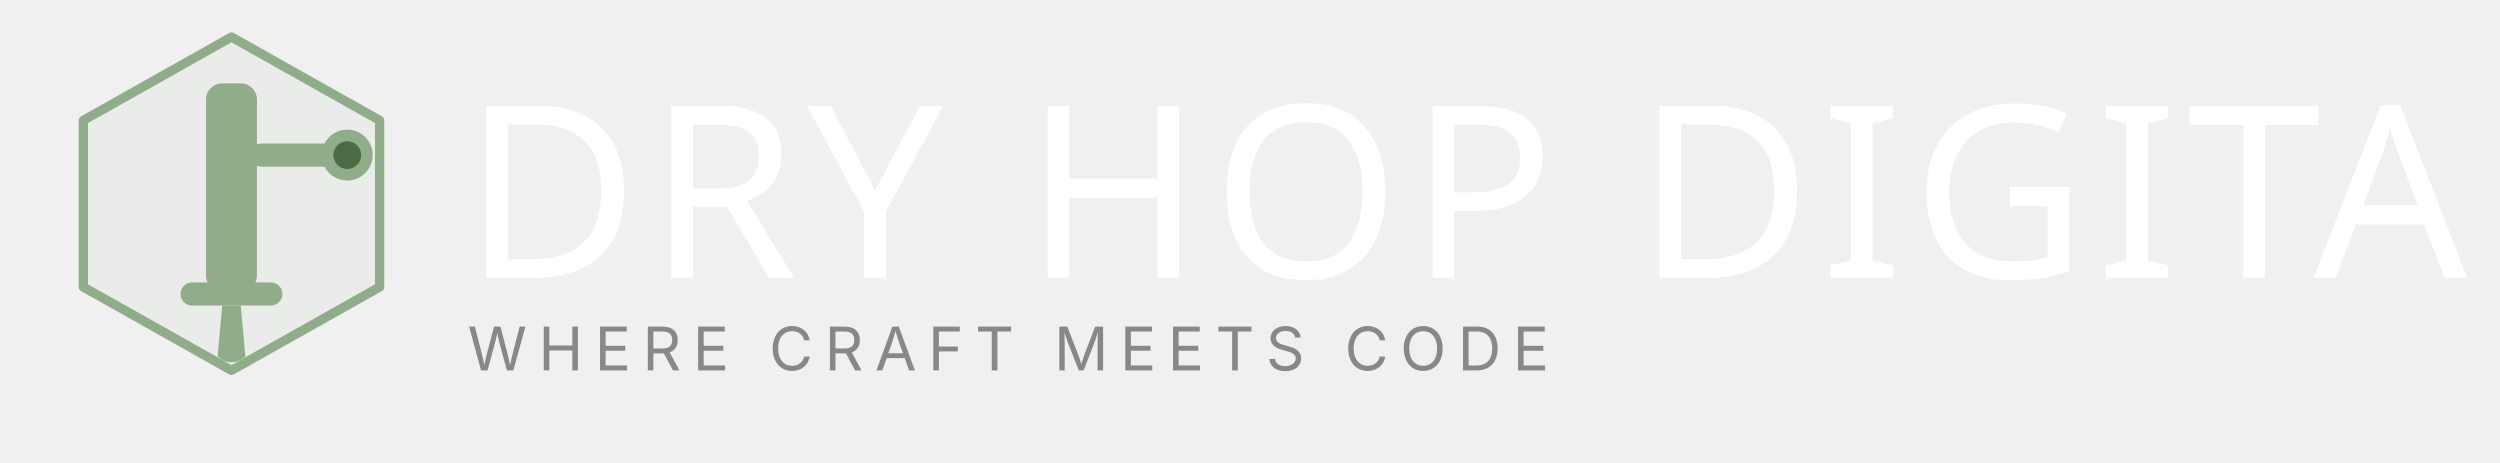
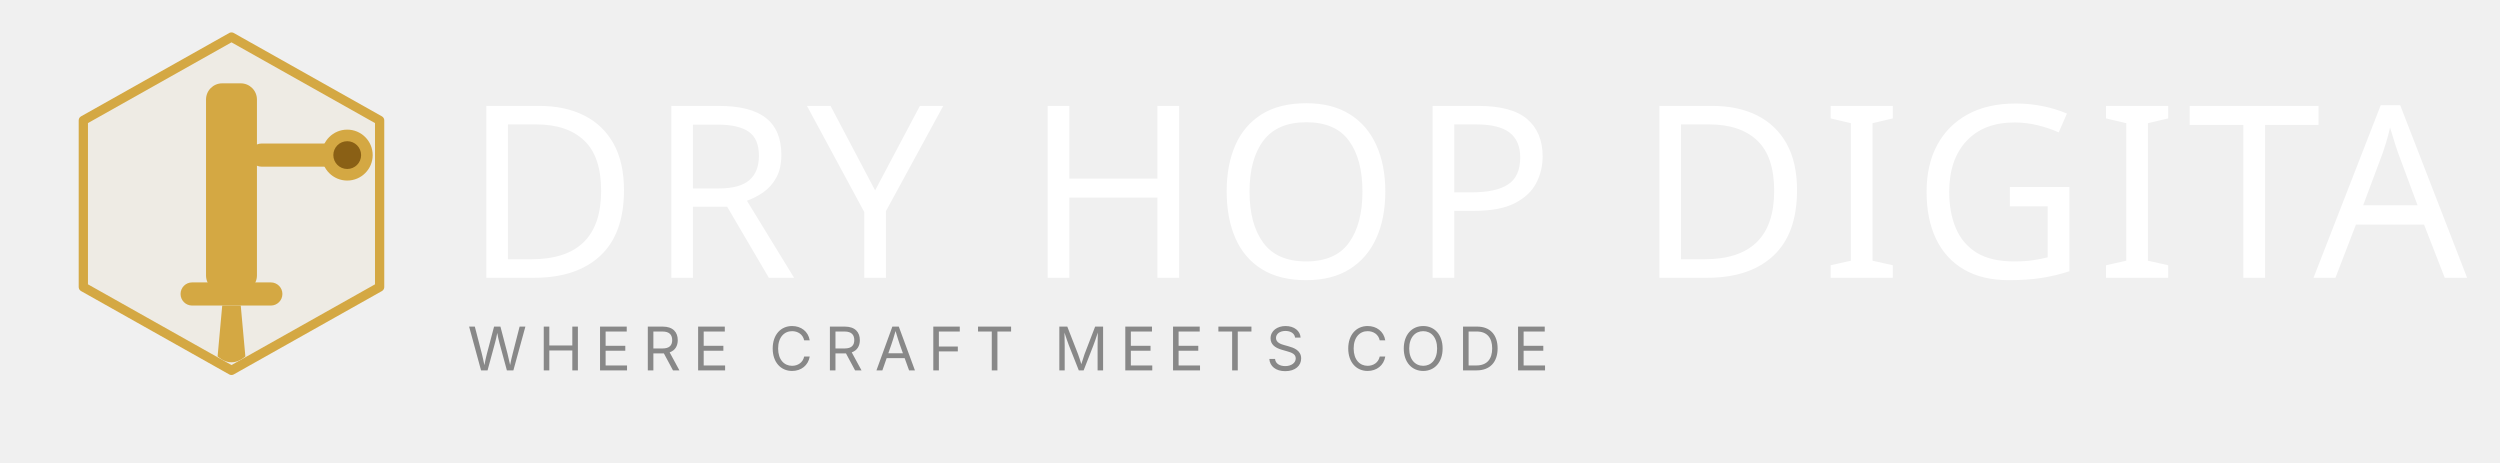
<svg xmlns="http://www.w3.org/2000/svg" viewBox="0 0 540 100">
-   <polygon points="50,8 82,26 82,62 50,80 18,62 18,26" fill="rgba(143,173,136,0.07)" />
-   <polygon points="50,8 82,26 82,62 50,80 18,62 18,26" fill="none" stroke="#8fad88" stroke-width="2" stroke-linejoin="round" />
-   <rect x="44.5" y="18" width="11" height="45" rx="3.5" fill="#8fad88" />
-   <rect x="54" y="31" width="19" height="5" rx="2.5" fill="#8fad88" />
-   <circle cx="75" cy="33.5" r="5.5" fill="#8fad88" />
-   <circle cx="75" cy="33.5" r="3" fill="#4a6b44" />
-   <rect x="39" y="61" width="22" height="5" rx="2.5" fill="#8fad88" />
-   <path d="M 48 66 L 47 77 Q 50 79.5 53 77 L 52 66 Z" fill="#8fad88" />
+   <polygon points="50,8 82,26 82,62 50,80 18,62 18,26" fill="rgba(212,168,67,0.07)" />
+   <polygon points="50,8 82,26 82,62 50,80 18,62 18,26" fill="none" stroke="#d4a843" stroke-width="2" stroke-linejoin="round" />
+   <rect x="44.5" y="18" width="11" height="45" rx="3.5" fill="#d4a843" />
+   <rect x="54" y="31" width="19" height="5" rx="2.5" fill="#d4a843" />
+   <circle cx="75" cy="33.5" r="5.5" fill="#d4a843" />
+   <circle cx="75" cy="33.5" r="3" fill="#8a6015" />
+   <rect x="39" y="61" width="22" height="5" rx="2.5" fill="#d4a843" />
+   <path d="M 48 66 L 47 77 Q 50 79.5 53 77 L 52 66 Z" fill="#d4a843" />
  <text x="100" y="60" font-family="'Bebas Neue', 'Arial Black', Impact, sans-serif" font-size="52" font-weight="400" fill="#ffffff" letter-spacing="2">DRY HOP DIGITAL</text>
  <text x="101" y="80" font-family="'Inter', 'Helvetica Neue', Arial, sans-serif" font-size="13" font-weight="400" fill="#888888" letter-spacing="2.5">WHERE CRAFT MEETS CODE</text>
</svg>
